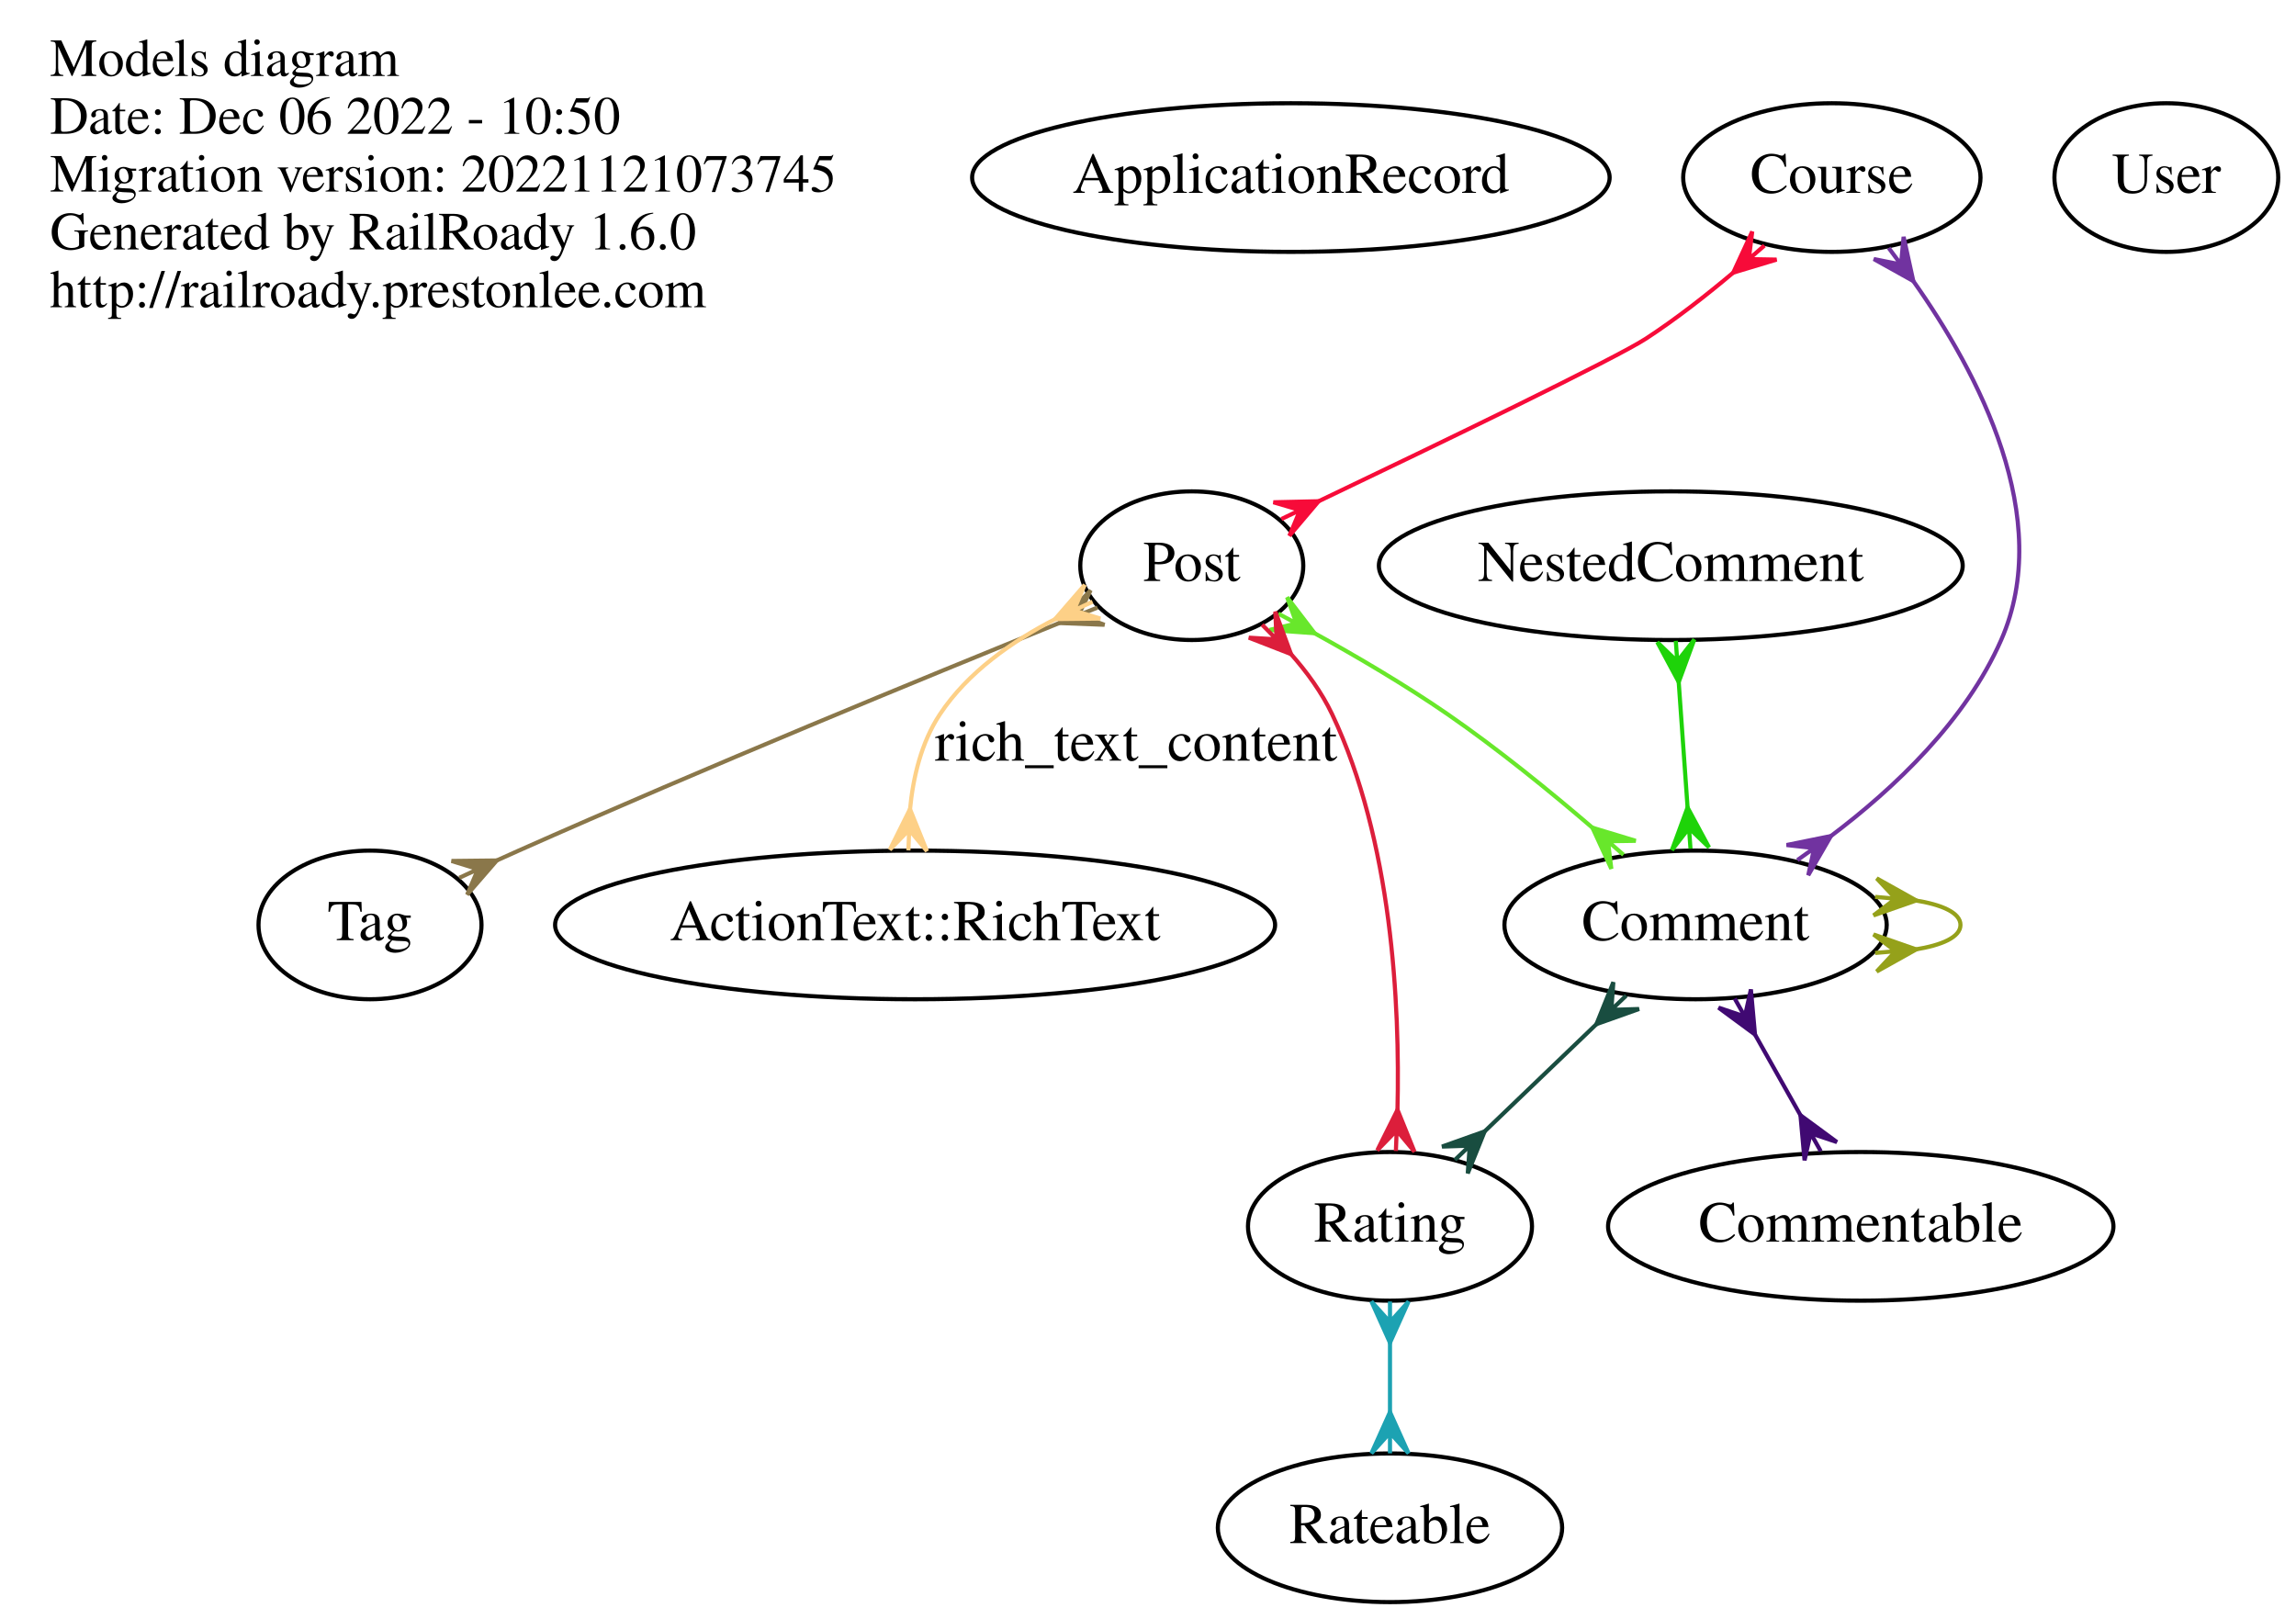
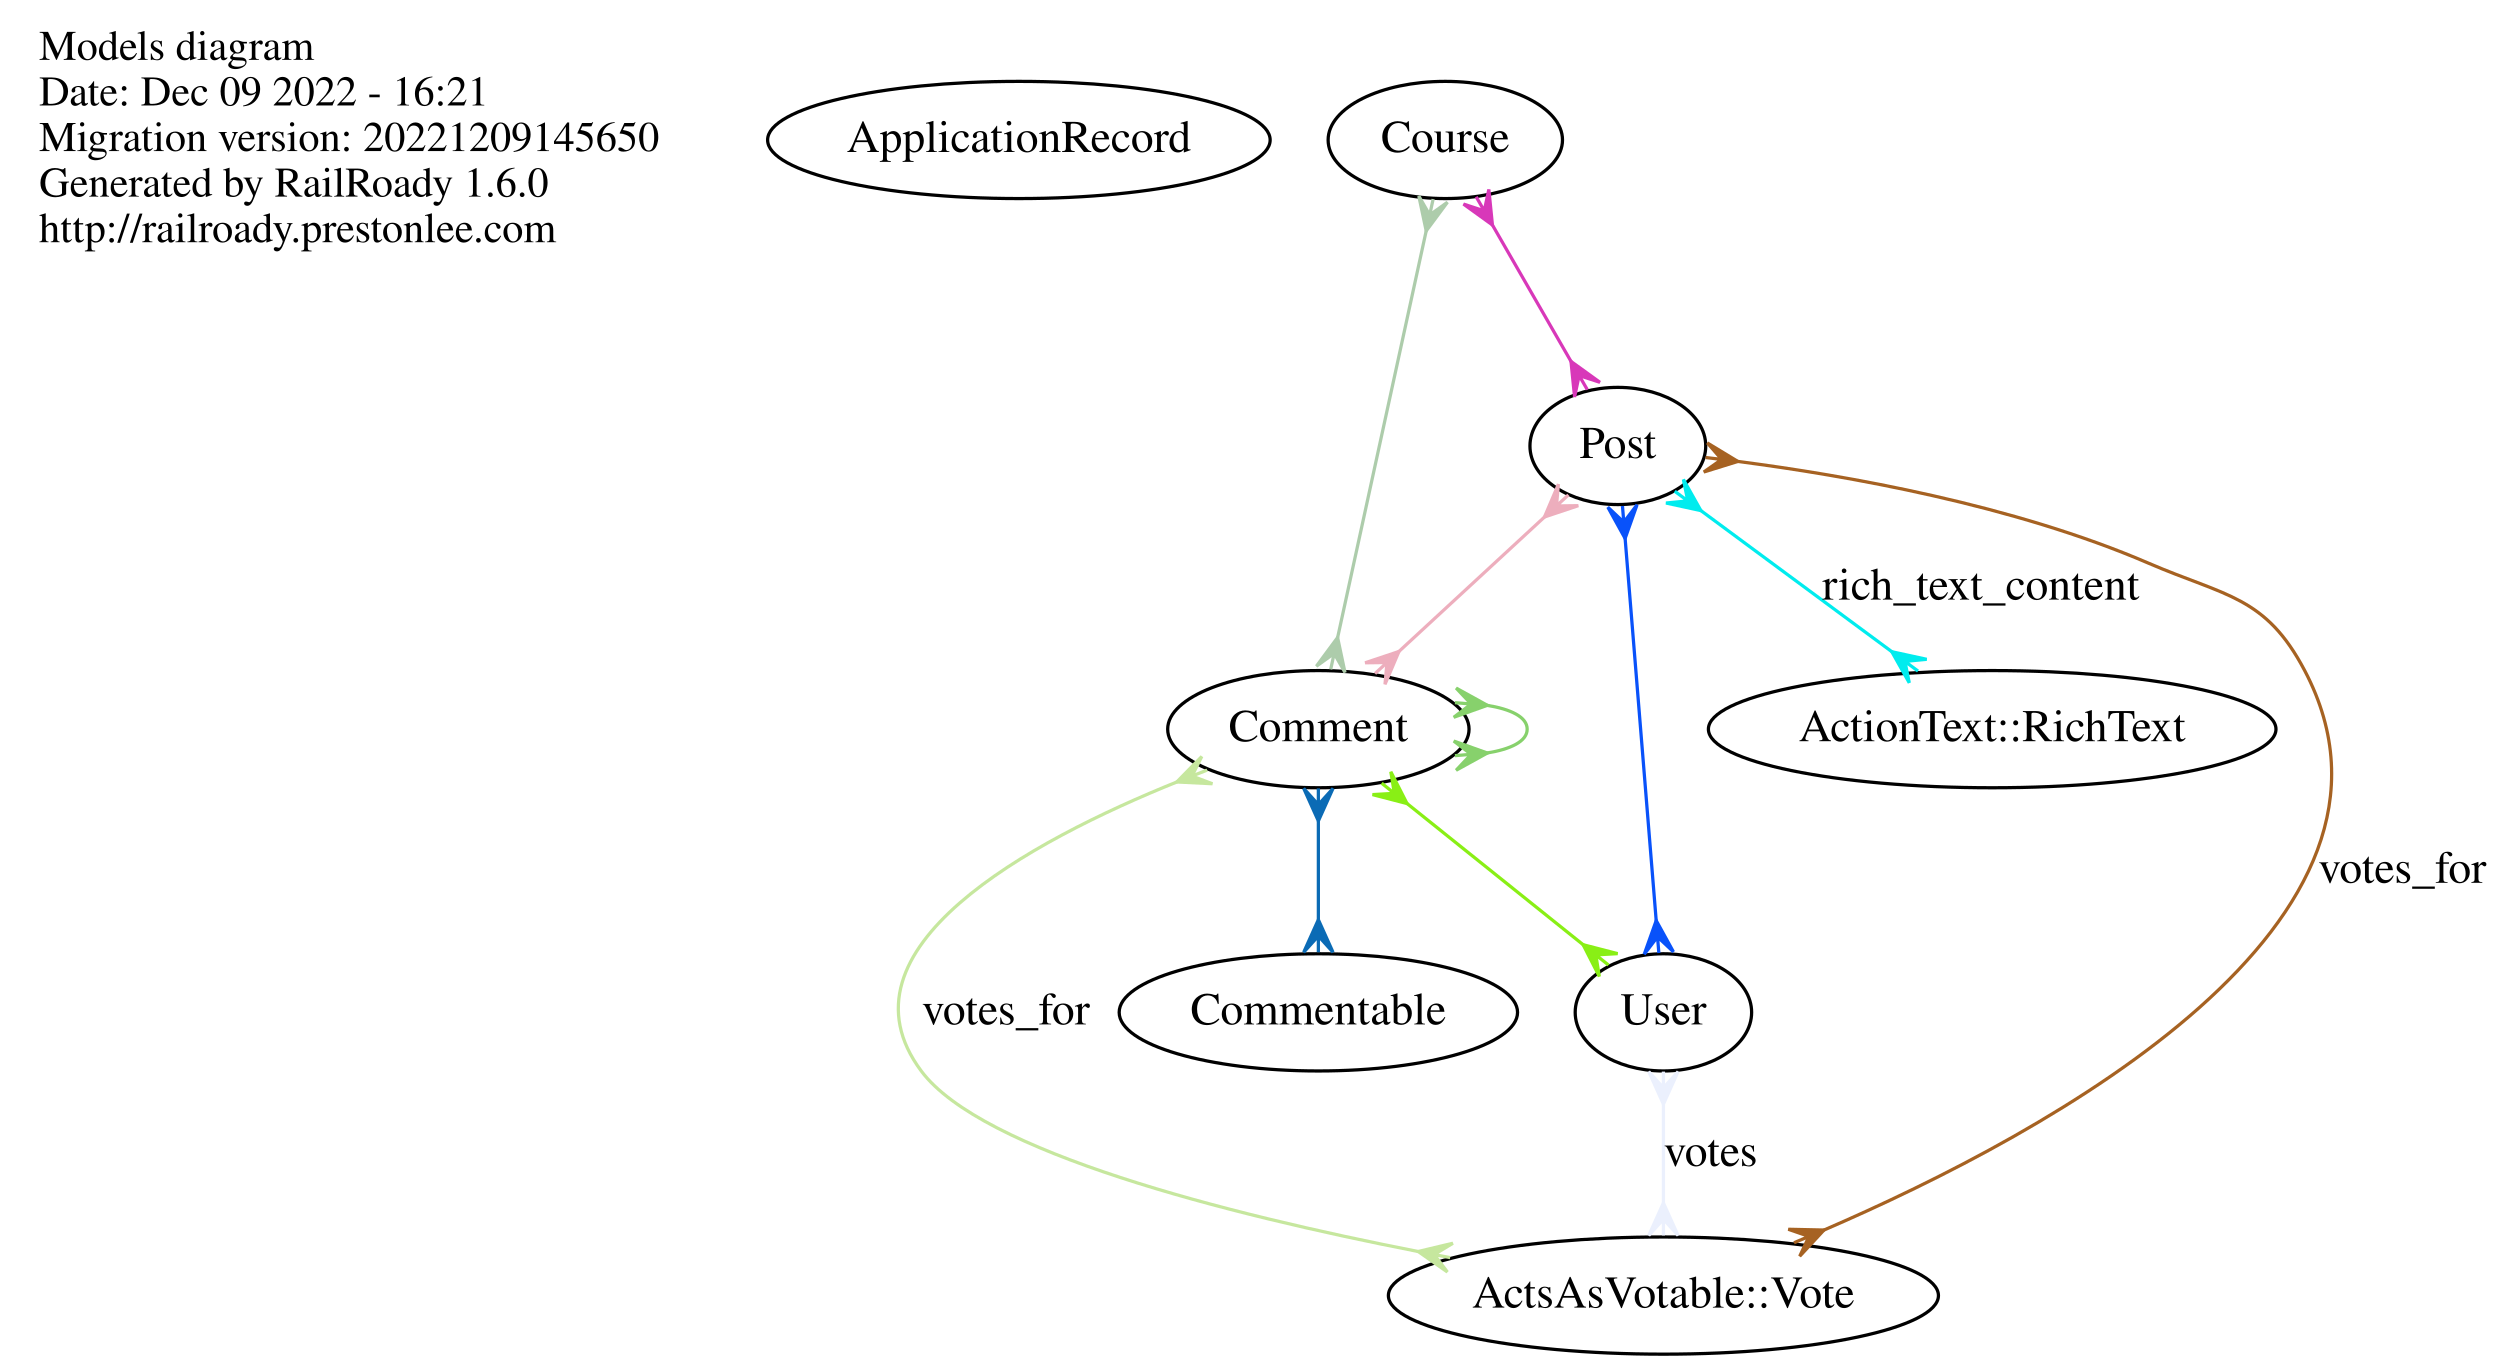
- <svg xmlns="http://www.w3.org/2000/svg" width="556pt" height="392pt" viewBox="0.00 0.00 555.80 392.00">
-   <g id="graph0" class="graph" transform="scale(1 1) rotate(0) translate(4 388)">
-     <polygon fill="none" stroke="none" points="-4,4 -4,-388 551.8,-388 551.8,4 -4,4" />
+ <svg xmlns="http://www.w3.org/2000/svg" width="768pt" height="420pt" viewBox="0.00 0.00 768.00 420.00">
+   <g id="graph0" class="graph" transform="scale(1 1) rotate(0) translate(4 416)">
+     <polygon fill="none" stroke="none" points="-4,4 -4,-416 764,-416 764,4 -4,4" />
    <g id="node1" class="node">
-       <text text-anchor="start" x="8" y="-369.6" font-family="Times,serif" font-size="13.00">Models diagram</text>
-       <text text-anchor="start" x="8" y="-355.6" font-family="Times,serif" font-size="13.00">Date: Dec 06 2022 - 10:50</text>
-       <text text-anchor="start" x="8" y="-341.6" font-family="Times,serif" font-size="13.00">Migration version: 20221121073745</text>
-       <text text-anchor="start" x="8" y="-327.6" font-family="Times,serif" font-size="13.00">Generated by RailRoady 1.6.0</text>
-       <text text-anchor="start" x="8" y="-313.6" font-family="Times,serif" font-size="13.00">http://railroady.prestonlee.com</text>
+       <text text-anchor="start" x="8" y="-397.6" font-family="Times,serif" font-size="13.00">Models diagram</text>
+       <text text-anchor="start" x="8" y="-383.6" font-family="Times,serif" font-size="13.00">Date: Dec 09 2022 - 16:21</text>
+       <text text-anchor="start" x="8" y="-369.6" font-family="Times,serif" font-size="13.00">Migration version: 20221209145650</text>
+       <text text-anchor="start" x="8" y="-355.6" font-family="Times,serif" font-size="13.00">Generated by RailRoady 1.6.0</text>
+       <text text-anchor="start" x="8" y="-341.6" font-family="Times,serif" font-size="13.00">http://railroady.prestonlee.com</text>
    </g>
    <g id="node2" class="node">
-       <ellipse fill="none" stroke="black" cx="308.5" cy="-345" rx="77.19" ry="18" />
-       <text text-anchor="middle" x="308.5" y="-341.3" font-family="Times,serif" font-size="14.00">ApplicationRecord</text>
+       <ellipse fill="none" stroke="black" cx="309" cy="-373" rx="77.19" ry="18" />
+       <text text-anchor="middle" x="309" y="-369.3" font-family="Times,serif" font-size="14.00">ApplicationRecord</text>
    </g>
    <g id="node3" class="node">
-       <ellipse fill="none" stroke="black" cx="406.5" cy="-164" rx="46.29" ry="18" />
-       <text text-anchor="middle" x="406.5" y="-160.3" font-family="Times,serif" font-size="14.00">Comment</text>
+       <ellipse fill="none" stroke="black" cx="401" cy="-192" rx="46.29" ry="18" />
+       <text text-anchor="middle" x="401" y="-188.3" font-family="Times,serif" font-size="14.00">Comment</text>
+     </g>
+     <g id="edge4" class="edge">
+       <path fill="none" stroke="#87d16c" d="M452.67,-199.35C460.13,-198.17 465.15,-195.73 465.15,-192 465.15,-188.27 460.13,-185.83 452.67,-184.65" />
+       <polygon fill="#87d16c" stroke="#87d16c" points="452.92,-199.33 442.59,-195.65 447.94,-199.73 442.95,-200.14 442.95,-200.14 442.95,-200.14 447.94,-199.73 443.32,-204.62 452.92,-199.33 452.92,-199.33" />
+       <polygon fill="#87d16c" stroke="#87d16c" points="452.92,-184.67 443.32,-179.38 447.94,-184.27 442.95,-183.86 442.95,-183.86 442.95,-183.86 447.94,-184.27 442.59,-188.35 452.92,-184.67 452.92,-184.67" />
+     </g>
+     <g id="node6" class="node">
+       <ellipse fill="none" stroke="black" cx="507" cy="-105" rx="27.1" ry="18" />
+       <text text-anchor="middle" x="507" y="-101.3" font-family="Times,serif" font-size="14.00">User</text>
    </g>
    <g id="edge3" class="edge">
-       <path fill="none" stroke="#95a11a" d="M459.53,-169.97C466.23,-168.92 470.65,-166.93 470.65,-164 470.65,-161.07 466.23,-159.08 459.53,-158.03" />
-       <polygon fill="#95a11a" stroke="#95a11a" points="459.94,-169.93 449.59,-166.31 454.95,-170.36 449.97,-170.79 449.97,-170.79 449.97,-170.79 454.95,-170.36 450.36,-175.28 459.94,-169.93 459.94,-169.93" />
-       <polygon fill="#95a11a" stroke="#95a11a" points="459.94,-158.07 450.36,-152.72 454.95,-157.64 449.97,-157.21 449.97,-157.21 449.97,-157.21 454.95,-157.64 449.59,-161.69 459.94,-158.07 459.94,-158.07" />
+       <path fill="none" stroke="#89ef15" d="M428.13,-169.25C444.93,-155.77 466.33,-138.61 482.6,-125.57" />
+       <polygon fill="#89ef15" stroke="#89ef15" points="428.24,-169.15 417.63,-171.9 424.34,-172.28 420.44,-175.41 420.44,-175.41 420.44,-175.41 424.34,-172.28 423.26,-178.92 428.24,-169.15 428.24,-169.15" />
+       <polygon fill="#89ef15" stroke="#89ef15" points="482.33,-125.79 492.94,-123.04 486.23,-122.66 490.13,-119.53 490.13,-119.53 490.13,-119.53 486.23,-122.66 487.31,-116.02 482.33,-125.79 482.33,-125.79" />
    </g>
    <g id="node7" class="node">
-       <ellipse fill="none" stroke="black" cx="332.5" cy="-91" rx="34.39" ry="18" />
-       <text text-anchor="middle" x="332.5" y="-87.3" font-family="Times,serif" font-size="14.00">Rating</text>
+       <ellipse fill="none" stroke="black" cx="507" cy="-18" rx="84.49" ry="18" />
+       <text text-anchor="middle" x="507" y="-14.3" font-family="Times,serif" font-size="14.00">ActsAsVotable::Vote</text>
    </g>
    <g id="edge1" class="edge">
-       <path fill="none" stroke="#194d40" d="M382.62,-140.09C373.82,-131.64 363.87,-122.1 355.17,-113.75" />
-       <polygon fill="#194d40" stroke="#194d40" points="382.49,-139.97 386.59,-150.14 386.1,-143.43 389.71,-146.89 389.71,-146.89 389.71,-146.89 386.1,-143.43 392.82,-143.64 382.49,-139.97 382.49,-139.97" />
-       <polygon fill="#194d40" stroke="#194d40" points="355.43,-114 351.33,-103.83 351.82,-110.54 348.21,-107.08 348.21,-107.08 348.21,-107.08 351.82,-110.54 345.1,-110.32 355.43,-114 355.43,-114" />
+       <path fill="none" stroke="#c6e79e" d="M357.7,-175.85C312.28,-157.54 251.07,-124.48 279,-87 297.53,-62.14 372.75,-43.05 431.79,-31.51" />
+       <polygon fill="#c6e79e" stroke="#c6e79e" points="357.52,-175.78 365.19,-183.61 362.17,-177.6 366.83,-179.42 366.83,-179.42 366.83,-179.42 362.17,-177.6 368.47,-175.23 357.52,-175.78 357.52,-175.78" />
+       <polygon fill="#c6e79e" stroke="#c6e79e" points="431.67,-31.54 442.33,-34.08 436.58,-30.6 441.49,-29.66 441.49,-29.66 441.49,-29.66 436.58,-30.6 440.64,-25.24 431.67,-31.54 431.67,-31.54" />
+       <text text-anchor="middle" x="305" y="-101.3" font-family="Times,serif" font-size="14.00">votes_for</text>
    </g>
-     <g id="node10" class="node">
-       <ellipse fill="none" stroke="black" cx="446.5" cy="-91" rx="61.19" ry="18" />
-       <text text-anchor="middle" x="446.5" y="-87.3" font-family="Times,serif" font-size="14.00">Commentable</text>
+     <g id="node8" class="node">
+       <ellipse fill="none" stroke="black" cx="401" cy="-105" rx="61.19" ry="18" />
+       <text text-anchor="middle" x="401" y="-101.3" font-family="Times,serif" font-size="14.00">Commentable</text>
    </g>
    <g id="edge2" class="edge">
-       <path fill="none" stroke="#400972" d="M420.83,-137.56C424.48,-131.09 428.4,-124.13 432.05,-117.65" />
-       <polygon fill="#400972" stroke="#400972" points="420.89,-137.46 412.06,-143.97 418.43,-141.82 415.98,-146.17 415.98,-146.17 415.98,-146.17 418.43,-141.82 419.9,-148.38 420.89,-137.46 420.89,-137.46" />
-       <polygon fill="#400972" stroke="#400972" points="431.9,-117.91 440.73,-111.41 434.36,-113.55 436.81,-109.2 436.81,-109.2 436.81,-109.2 434.36,-113.55 432.89,-106.99 431.9,-117.91 431.9,-117.91" />
+       <path fill="none" stroke="#0b6bb5" d="M401,-163.8C401,-154.1 401,-143.16 401,-133.43" />
+       <polygon fill="#0b6bb5" stroke="#0b6bb5" points="401,-163.8 396.5,-173.8 401,-168.8 401,-173.8 401,-173.8 401,-173.8 401,-168.8 405.5,-173.8 401,-163.8 401,-163.8" />
+       <polygon fill="#0b6bb5" stroke="#0b6bb5" points="401,-133.47 405.5,-123.47 401,-128.47 401,-123.47 401,-123.47 401,-123.47 401,-128.47 396.5,-123.47 401,-133.47 401,-133.47" />
    </g>
    <g id="node4" class="node">
-       <ellipse fill="none" stroke="black" cx="439.5" cy="-345" rx="36" ry="18" />
-       <text text-anchor="middle" x="439.5" y="-341.3" font-family="Times,serif" font-size="14.00">Course</text>
+       <ellipse fill="none" stroke="black" cx="440" cy="-373" rx="36" ry="18" />
+       <text text-anchor="middle" x="440" y="-369.3" font-family="Times,serif" font-size="14.00">Course</text>
+     </g>
+     <g id="edge6" class="edge">
+       <path fill="none" stroke="#adccab" d="M434.15,-345.16C426.8,-311.44 414.27,-253.89 406.9,-220.06" />
+       <polygon fill="#adccab" stroke="#adccab" points="434.13,-345.07 431.86,-355.79 435.2,-349.95 436.26,-354.84 436.26,-354.84 436.26,-354.84 435.2,-349.95 440.66,-353.88 434.13,-345.07 434.13,-345.07" />
+       <polygon fill="#adccab" stroke="#adccab" points="406.91,-220.15 409.18,-209.42 405.85,-215.26 404.79,-210.37 404.79,-210.37 404.79,-210.37 405.85,-215.26 400.39,-211.33 406.91,-220.15 406.91,-220.15" />
+     </g>
+     <g id="node5" class="node">
+       <ellipse fill="none" stroke="black" cx="493" cy="-279" rx="27" ry="18" />
+       <text text-anchor="middle" x="493" y="-275.3" font-family="Times,serif" font-size="14.00">Post</text>
    </g>
    <g id="edge5" class="edge">
-       <path fill="none" stroke="#7133a0" d="M459.05,-320.18C475.17,-297.48 493.45,-262.48 480.5,-233 471.96,-213.55 454.8,-197.21 439.15,-185.43" />
-       <polygon fill="#7133a0" stroke="#7133a0" points="459.23,-319.93 449.66,-325.27 456.25,-323.94 453.27,-327.95 453.27,-327.95 453.27,-327.95 456.25,-323.94 456.88,-330.64 459.23,-319.93 459.23,-319.93" />
-       <polygon fill="#7133a0" stroke="#7133a0" points="439.28,-185.53 433.79,-176.04 435.22,-182.61 431.16,-179.7 431.16,-179.7 431.16,-179.7 435.22,-182.61 428.54,-183.35 439.28,-185.53 439.28,-185.53" />
+       <path fill="none" stroke="#d838b9" d="M454.34,-347.11C461.9,-333.99 471.14,-317.95 478.69,-304.84" />
+       <polygon fill="#d838b9" stroke="#d838b9" points="454.47,-346.89 445.58,-353.31 451.97,-351.22 449.48,-355.55 449.48,-355.55 449.48,-355.55 451.97,-351.22 453.37,-357.8 454.47,-346.89 454.47,-346.89" />
+       <polygon fill="#d838b9" stroke="#d838b9" points="478.61,-304.97 487.51,-298.55 481.11,-300.64 483.61,-296.31 483.61,-296.31 483.61,-296.31 481.11,-300.64 479.71,-294.06 478.61,-304.97 478.61,-304.97" />
    </g>
-     <g id="node6" class="node">
-       <ellipse fill="none" stroke="black" cx="284.5" cy="-251" rx="27" ry="18" />
-       <text text-anchor="middle" x="284.5" y="-247.3" font-family="Times,serif" font-size="14.00">Post</text>
-     </g>
-     <g id="edge4" class="edge">
-       <path fill="none" stroke="#f70b39" d="M415.78,-322.11C409.15,-316.52 401.76,-310.74 394.5,-306 387.28,-301.28 345.04,-280.86 315.06,-266.53" />
-       <polygon fill="#f70b39" stroke="#f70b39" points="415.62,-321.97 420.22,-331.93 419.4,-325.25 423.17,-328.53 423.17,-328.53 423.17,-328.53 419.4,-325.25 426.12,-325.13 415.62,-321.97 415.62,-321.97" />
-       <polygon fill="#f70b39" stroke="#f70b39" points="315.23,-266.61 308.14,-258.24 310.72,-264.46 306.21,-262.3 306.21,-262.3 306.21,-262.3 310.72,-264.46 304.27,-266.36 315.23,-266.61 315.23,-266.61" />
-     </g>
-     <g id="node5" class="node">
-       <ellipse fill="none" stroke="black" cx="400.5" cy="-251" rx="70.69" ry="18" />
-       <text text-anchor="middle" x="400.5" y="-247.3" font-family="Times,serif" font-size="14.00">NestedComment</text>
-     </g>
-     <g id="edge6" class="edge">
-       <path fill="none" stroke="#1ed309" d="M402.39,-223.2C403.09,-213.32 403.88,-202.13 404.58,-192.22" />
-       <polygon fill="#1ed309" stroke="#1ed309" points="402.42,-222.82 397.23,-232.48 402.07,-227.81 401.71,-232.8 401.71,-232.8 401.71,-232.8 402.07,-227.81 406.2,-233.12 402.42,-222.82 402.42,-222.82" />
-       <polygon fill="#1ed309" stroke="#1ed309" points="404.56,-192.44 409.76,-182.78 404.91,-187.45 405.27,-182.47 405.27,-182.47 405.27,-182.47 404.91,-187.45 400.78,-182.15 404.56,-192.44 404.56,-192.44" />
+     <g id="edge9" class="edge">
+       <path fill="none" stroke="#edaebd" d="M470.84,-257.52C457.13,-244.86 439.53,-228.6 425.43,-215.57" />
+       <polygon fill="#edaebd" stroke="#edaebd" points="470.46,-257.18 474.75,-267.27 474.14,-260.57 477.81,-263.96 477.81,-263.96 477.81,-263.96 474.14,-260.57 480.86,-260.66 470.46,-257.18 470.46,-257.18" />
+       <polygon fill="#edaebd" stroke="#edaebd" points="425.76,-215.87 421.47,-205.78 422.09,-212.48 418.41,-209.09 418.41,-209.09 418.41,-209.09 422.09,-212.48 415.36,-212.39 425.76,-215.87 425.76,-215.87" />
    </g>
    <g id="edge8" class="edge">
-       <path fill="none" stroke="#68e72b" d="M313.93,-234.81C324.46,-229.01 336.25,-222.08 346.5,-215 358.62,-206.63 371.26,-196.36 381.79,-187.31" />
-       <polygon fill="#68e72b" stroke="#68e72b" points="314.25,-234.64 303.31,-235.44 309.85,-237.02 305.45,-239.39 305.45,-239.39 305.45,-239.39 309.85,-237.02 307.59,-243.35 314.25,-234.64 314.25,-234.64" />
-       <polygon fill="#68e72b" stroke="#68e72b" points="381.52,-187.55 392.01,-184.37 385.29,-184.27 389.05,-180.98 389.05,-180.98 389.05,-180.98 385.29,-184.27 386.1,-177.59 381.52,-187.55 381.52,-187.55" />
-     </g>
-     <g id="edge9" class="edge">
-       <path fill="none" stroke="#dc1e3b" d="M308.39,-229.75C312.36,-225.29 315.99,-220.3 318.5,-215 332.97,-184.44 334.94,-144.99 334.31,-119.11" />
-       <polygon fill="#dc1e3b" stroke="#dc1e3b" points="308.54,-229.59 298.32,-233.57 305.03,-233.16 301.53,-236.72 301.53,-236.72 301.53,-236.72 305.03,-233.16 304.73,-239.88 308.54,-229.59 308.54,-229.59" />
-       <polygon fill="#dc1e3b" stroke="#dc1e3b" points="334.32,-119.24 338.43,-109.08 334.12,-114.25 333.93,-109.25 333.93,-109.25 333.93,-109.25 334.12,-114.25 329.43,-109.43 334.32,-119.24 334.32,-119.24" />
-     </g>
-     <g id="node8" class="node">
-       <ellipse fill="none" stroke="black" cx="85.5" cy="-164" rx="27" ry="18" />
-       <text text-anchor="middle" x="85.5" y="-160.3" font-family="Times,serif" font-size="14.00">Tag</text>
+       <path fill="none" stroke="#0952fa" d="M495.22,-250.78C497.84,-218.49 502.2,-164.99 504.81,-132.86" />
+       <polygon fill="#0952fa" stroke="#0952fa" points="495.23,-250.59 489.93,-260.2 494.83,-255.58 494.42,-260.56 494.42,-260.56 494.42,-260.56 494.83,-255.58 498.9,-260.93 495.23,-250.59 495.23,-250.59" />
+       <polygon fill="#0952fa" stroke="#0952fa" points="504.79,-133.2 510.08,-123.59 505.19,-128.21 505.6,-123.23 505.6,-123.23 505.6,-123.23 505.19,-128.21 501.11,-122.86 504.79,-133.2 504.79,-133.2" />
    </g>
    <g id="edge7" class="edge">
-       <path fill="none" stroke="#8a774a" d="M252.52,-237.16C219.52,-223.8 166.64,-202.06 121.5,-182 119.75,-181.22 117.95,-180.41 116.14,-179.59" />
-       <polygon fill="#8a774a" stroke="#8a774a" points="252.41,-237.12 260,-245.04 257.05,-238.99 261.68,-240.87 261.68,-240.87 261.68,-240.87 257.05,-238.99 263.37,-236.69 252.41,-237.12 252.41,-237.12" />
-       <polygon fill="#8a774a" stroke="#8a774a" points="116.2,-179.61 109.02,-171.33 111.66,-177.51 107.13,-175.41 107.13,-175.41 107.13,-175.41 111.66,-177.51 105.24,-179.49 116.2,-179.61 116.2,-179.61" />
+       <path fill="none" stroke="#a66222" d="M529.44,-274.3C563.32,-269.92 614.63,-260.83 656,-243 679.77,-232.75 691.95,-232.91 704,-210 744.57,-132.88 626.57,-68.45 555.91,-37.95" />
+       <polygon fill="#a66222" stroke="#a66222" points="529.87,-274.25 519.4,-271 524.91,-274.86 519.94,-275.46 519.94,-275.46 519.94,-275.46 524.91,-274.86 520.49,-279.93 529.87,-274.25 529.87,-274.25" />
+       <polygon fill="#a66222" stroke="#a66222" points="556.32,-38.13 548.87,-30.08 551.72,-36.18 547.12,-34.23 547.12,-34.23 547.12,-34.23 551.72,-36.18 545.36,-38.37 556.32,-38.13 556.32,-38.13" />
+       <text text-anchor="middle" x="734" y="-144.8" font-family="Times,serif" font-size="14.00">votes_for</text>
    </g>
-     <g id="node11" class="node">
-       <ellipse fill="none" stroke="black" cx="217.5" cy="-164" rx="87.18" ry="18" />
-       <text text-anchor="middle" x="217.5" y="-160.3" font-family="Times,serif" font-size="14.00">ActionText::RichText</text>
+     <g id="node9" class="node">
+       <ellipse fill="none" stroke="black" cx="608" cy="-192" rx="87.18" ry="18" />
+       <text text-anchor="middle" x="608" y="-188.3" font-family="Times,serif" font-size="14.00">ActionText::RichText</text>
    </g>
    <g id="edge10" class="edge">
-       <path fill="none" stroke="#fdd087" d="M251.66,-238.19C241.02,-232.75 230.24,-225.18 223.5,-215 219.02,-208.23 217,-199.8 216.25,-191.8" />
-       <polygon fill="#fdd087" stroke="#fdd087" points="251.4,-238.07 258.58,-246.36 255.93,-240.17 260.47,-242.27 260.47,-242.27 260.47,-242.27 255.93,-240.17 262.36,-238.19 251.4,-238.07 251.4,-238.07" />
-       <polygon fill="#fdd087" stroke="#fdd087" points="216.26,-192.05 220.37,-181.88 216.07,-187.05 215.88,-182.05 215.88,-182.05 215.88,-182.05 216.07,-187.05 211.38,-182.23 216.26,-192.05 216.26,-192.05" />
-       <text text-anchor="middle" x="271" y="-203.8" font-family="Times,serif" font-size="14.00">rich_text_content</text>
-     </g>
-     <g id="node12" class="node">
-       <ellipse fill="none" stroke="black" cx="332.5" cy="-18" rx="41.69" ry="18" />
-       <text text-anchor="middle" x="332.5" y="-14.3" font-family="Times,serif" font-size="14.00">Rateable</text>
+       <path fill="none" stroke="#00ecee" d="M518.25,-259.34C535.73,-246.42 559.1,-229.15 577.61,-215.47" />
+       <polygon fill="#00ecee" stroke="#00ecee" points="518.51,-259.15 507.79,-261.47 514.49,-262.12 510.47,-265.09 510.47,-265.09 510.47,-265.09 514.49,-262.12 513.14,-268.71 518.51,-259.15 518.51,-259.15" />
+       <polygon fill="#00ecee" stroke="#00ecee" points="577.17,-215.79 587.88,-213.46 581.19,-212.82 585.21,-209.85 585.21,-209.85 585.21,-209.85 581.19,-212.82 582.53,-206.23 577.17,-215.79 577.17,-215.79" />
+       <text text-anchor="middle" x="604.5" y="-231.8" font-family="Times,serif" font-size="14.00">rich_text_content</text>
    </g>
    <g id="edge11" class="edge">
-       <path fill="none" stroke="#1ca2b2" d="M332.5,-63.05C332.5,-57.38 332.5,-51.4 332.5,-45.74" />
-       <polygon fill="#1ca2b2" stroke="#1ca2b2" points="332.5,-62.81 328,-72.81 332.5,-67.81 332.5,-72.81 332.5,-72.81 332.5,-72.81 332.5,-67.81 337,-72.81 332.5,-62.81 332.5,-62.81" />
-       <polygon fill="#1ca2b2" stroke="#1ca2b2" points="332.5,-46.03 337,-36.03 332.5,-41.03 332.5,-36.03 332.5,-36.03 332.5,-36.03 332.5,-41.03 328,-36.03 332.5,-46.03 332.5,-46.03" />
-     </g>
-     <g id="node9" class="node">
-       <ellipse fill="none" stroke="black" cx="520.5" cy="-345" rx="27.1" ry="18" />
-       <text text-anchor="middle" x="520.5" y="-341.3" font-family="Times,serif" font-size="14.00">User</text>
+       <path fill="none" stroke="#ebf0fd" d="M507,-76.8C507,-67.1 507,-56.16 507,-46.43" />
+       <polygon fill="#ebf0fd" stroke="#ebf0fd" points="507,-76.8 502.5,-86.8 507,-81.8 507,-86.8 507,-86.8 507,-86.8 507,-81.8 511.5,-86.8 507,-76.8 507,-76.8" />
+       <polygon fill="#ebf0fd" stroke="#ebf0fd" points="507,-46.47 511.5,-36.47 507,-41.47 507,-36.47 507,-36.47 507,-36.47 507,-41.47 502.5,-36.47 507,-46.47 507,-46.47" />
+       <text text-anchor="middle" x="521.5" y="-57.8" font-family="Times,serif" font-size="14.00">votes</text>
    </g>
  </g>
</svg>
